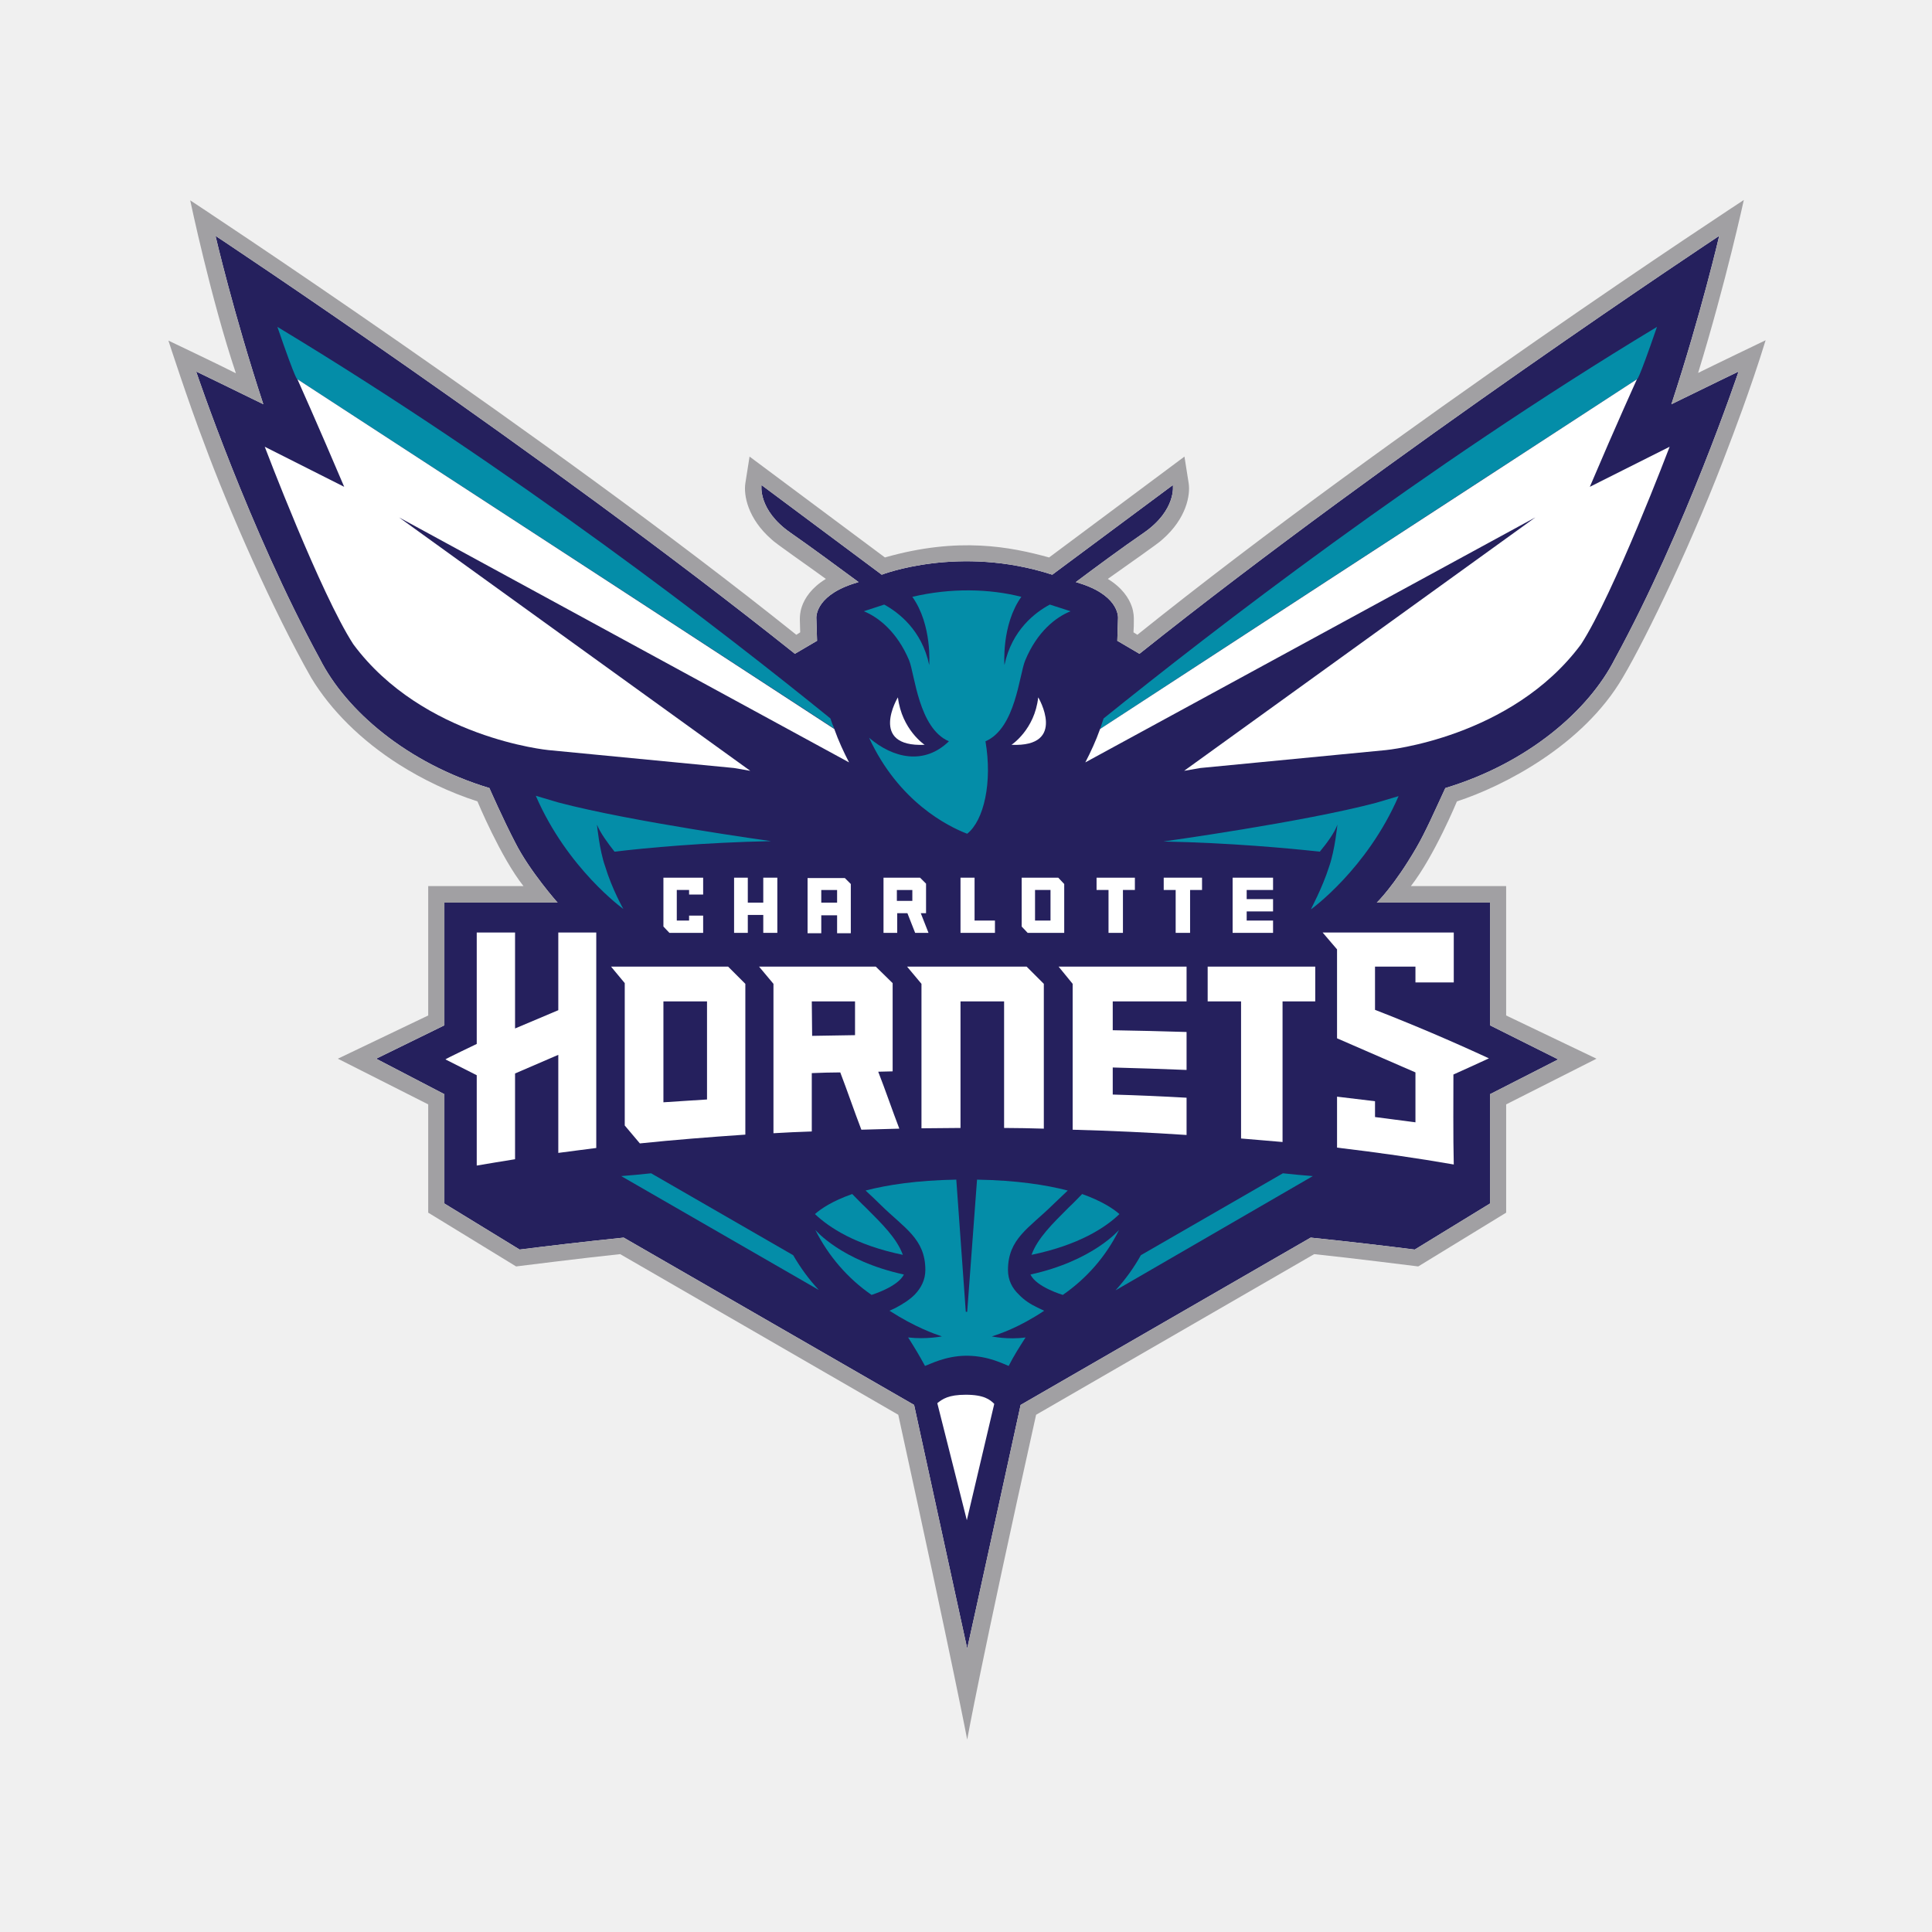
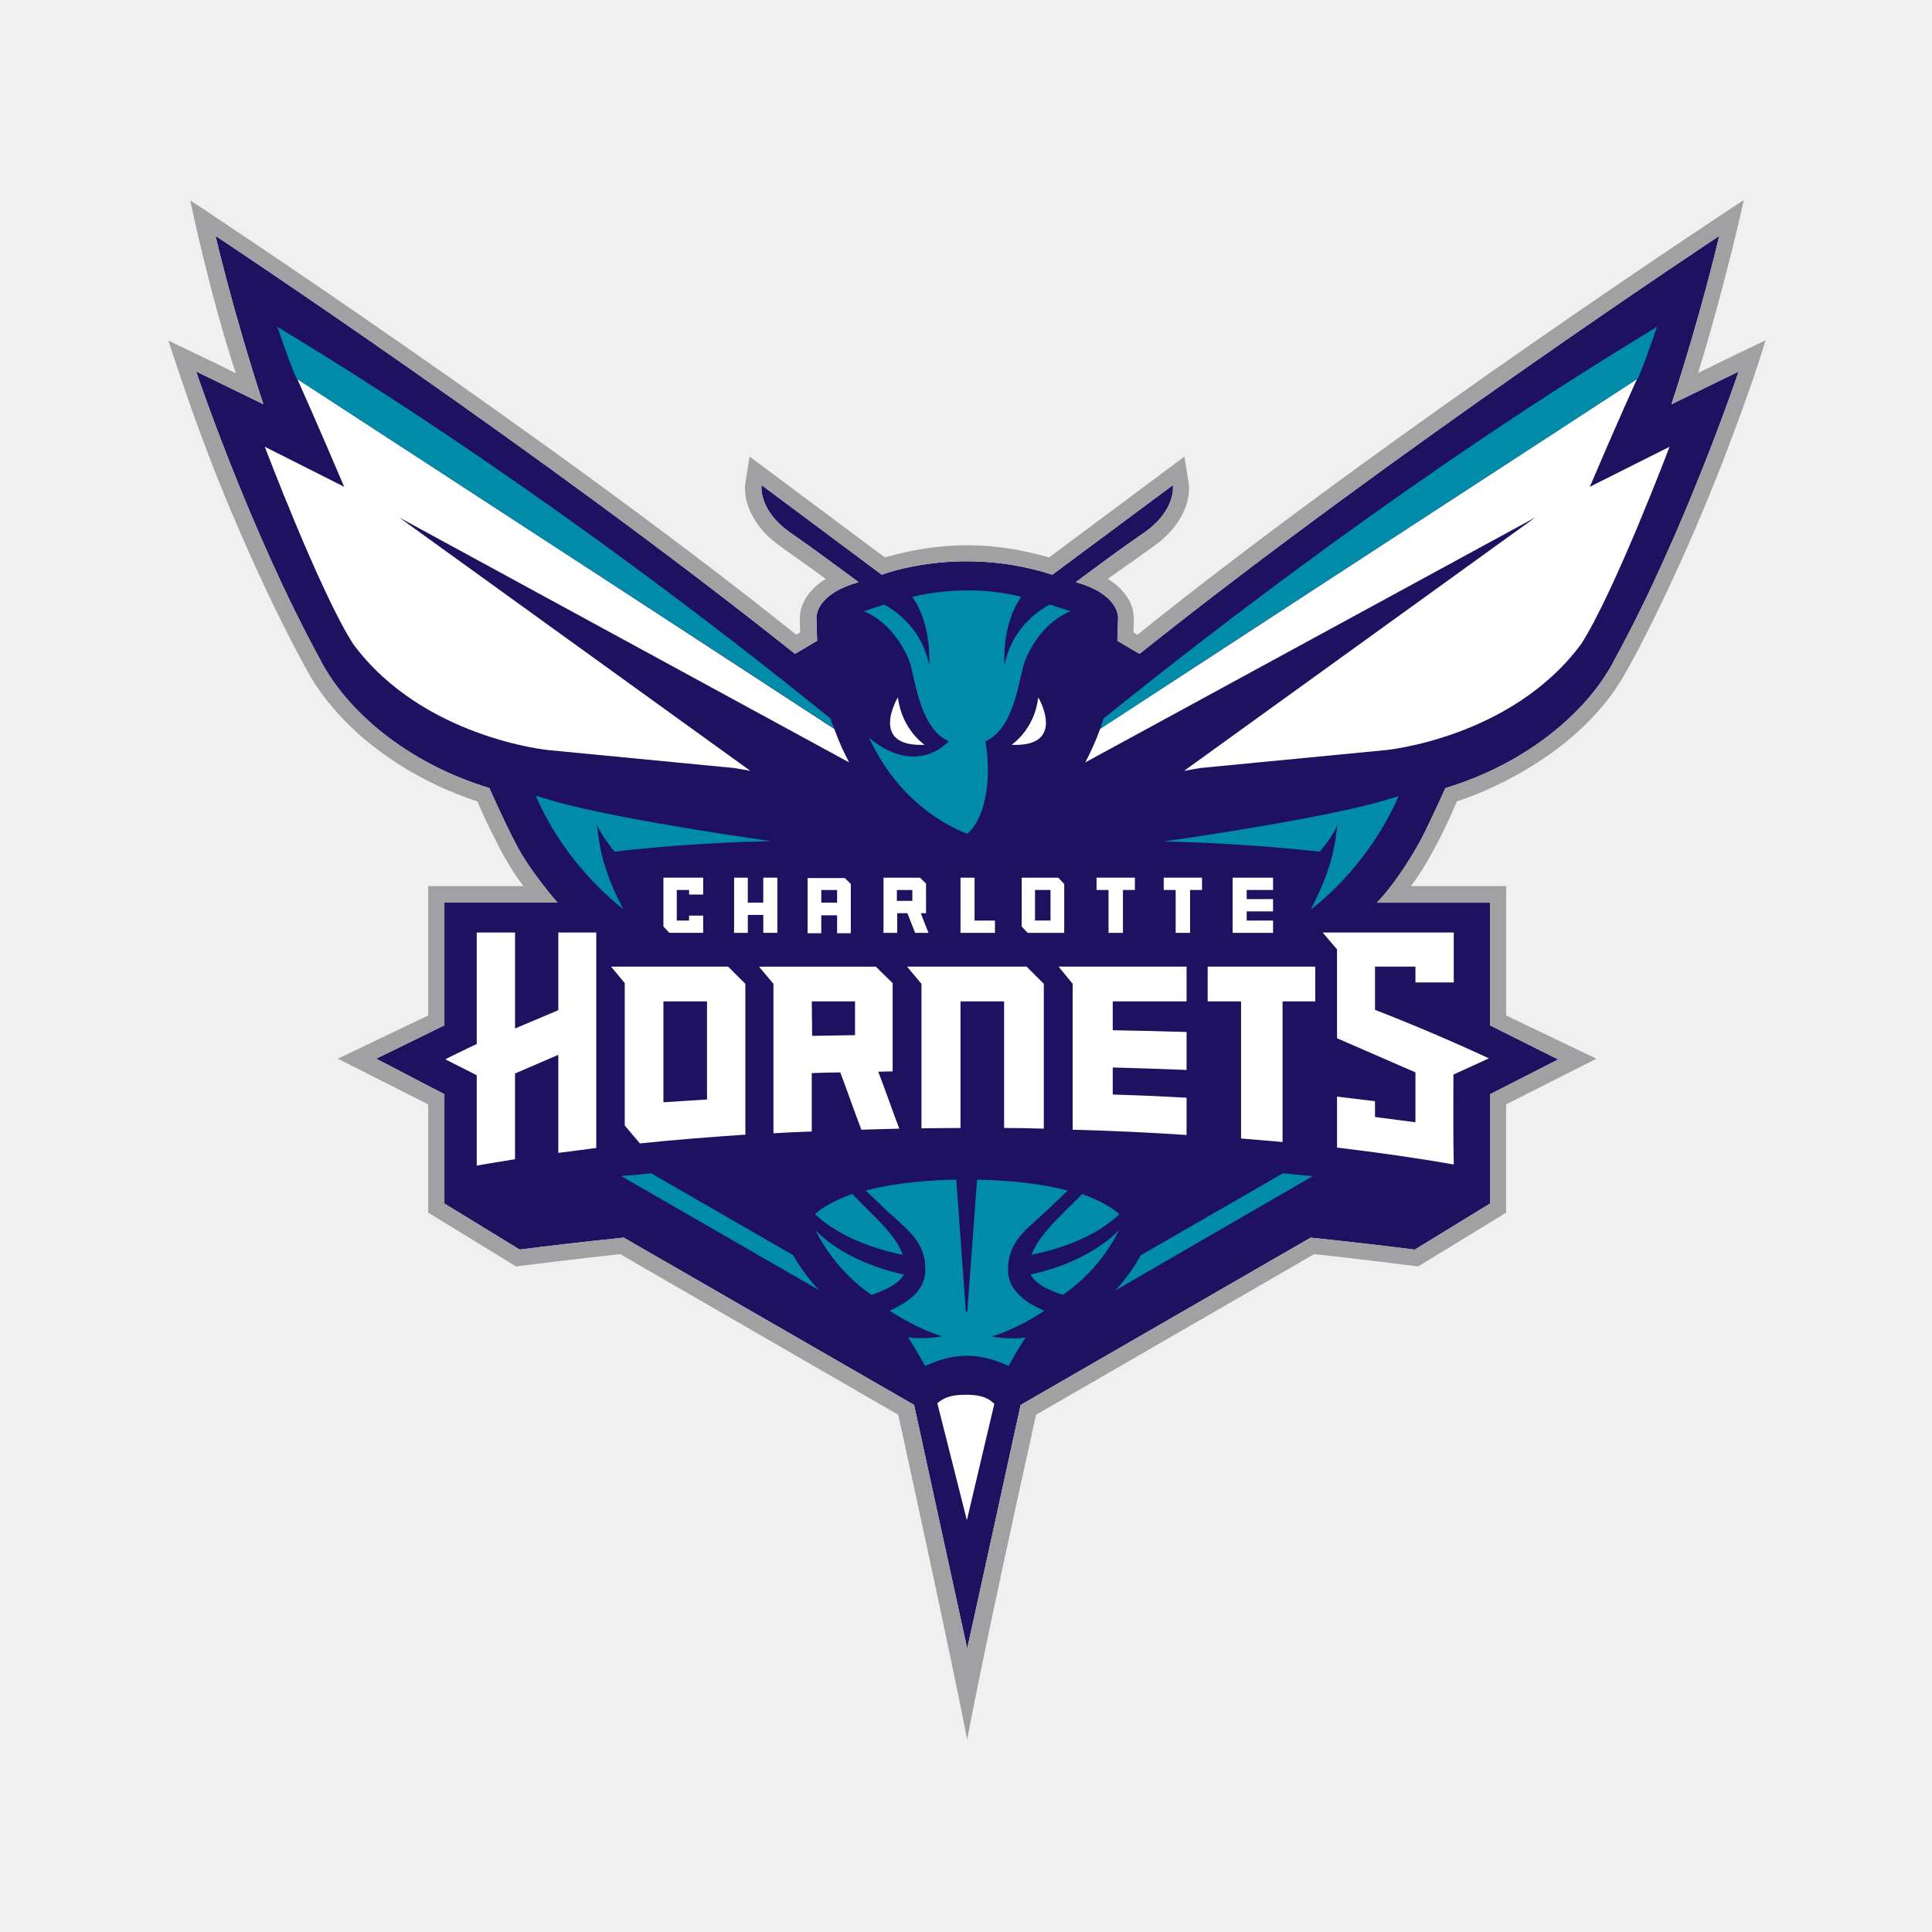
<svg xmlns="http://www.w3.org/2000/svg" width="512" height="512" viewBox="0 0 512 512">
  <g fill="none" fill-rule="evenodd">
-     <path d="M147.77 239.208h-30.003v32.51l-18.075 8.85 18.075 9.407v28.97l19.94 12.203c7.36-.932 16.677-2.05 27.578-3.167l76.96 44.34 14.07 64.554c.092-.186 14.16-64.553 14.16-64.553l76.868-44.34c10.807 1.12 20.218 2.236 27.578 3.168l19.94-12.203v-28.97l18.075-9.222-18.075-9.035v-32.51h-30s4.657-4.47 10.527-14.624c2.423-4.192 4.752-9.502 7.64-15.743 21.896-6.613 38.014-20.585 44.91-34.185 18.727-34.28 32.796-76.197 32.796-76.197s-8.106 3.912-17.796 8.663c7.92-24.125 12.67-44.62 12.67-44.62s-86.37 57.103-153.64 110.758l-5.87-3.447c0-.558.187-5.495.187-5.868 0 0 .653-5.682-9.41-9.128-.652-.187-1.21-.373-1.77-.56 4.845-3.632 12.392-9.22 17.982-13.04 8.758-6.055 7.733-12.67 7.733-12.67L278.86 152.3c-24.69-8.012-45.187 0-45.187 0l-31.865-23.755s-1.025 6.614 7.733 12.67c5.5 3.818 13.045 9.407 17.984 13.04-.56.186-1.212.372-1.77.56-10.063 3.445-9.41 9.127-9.41 9.127 0 .373.185 5.31.185 5.87l-5.87 3.446C143.39 119.603 57.11 62.5 57.11 62.5s4.752 20.495 12.672 44.62c-10.436-5.123-17.796-8.662-17.796-8.662s14.07 41.917 32.796 76.197c6.895 13.6 23.014 27.572 44.91 34.186 0 0 3.726 8.478 6.894 14.533 3.82 7.545 11.18 15.835 11.18 15.835" id="Shape" fill="#25205D" />
-     <path d="M292.464 190.397c-.28.932-.652 1.863-.93 2.795 30.186-19.748 83.015-54.214 142.272-92.685 0 0 .093 1.304 5.31-13.88-62.518 37.726-117.862 80.576-146.652 103.77" id="Shape" fill="#048DA8" />
-     <path d="M220.07 190.397c-28.697-23.287-84.04-66.044-146.56-103.77 5.218 15.184 5.31 13.88 5.31 13.88 59.165 38.47 111.994 72.844 142.275 92.592-.373-.84-.746-1.77-1.025-2.703" id="Shape" fill="#048DA8" />
-     <path d="M256.314 220.95c-5.125-1.955-18.17-8.476-25.995-25.43 6.428 5.496 14.627 7.266 21.15.932-8.014-3.447-9.04-17.7-10.53-21.425-3.168-7.545-8.106-11.457-12.02-13.04 1.958-.653 3.728-1.212 5.405-1.77 3.727 2.05 9.97 6.706 11.926 16.02 0 0 .84-10.618-4.47-18.07 10.248-2.422 20.497-2.142 28.882 0-5.31 7.452-4.472 18.07-4.472 18.07 1.956-9.314 8.2-13.97 12.02-16.02 1.676.558 3.54 1.117 5.496 1.77-3.913 1.583-8.85 5.402-12.02 13.04-1.583 3.726-2.515 17.978-10.527 21.425 1.862 10.806-.374 20.96-4.846 24.5m-91.122 19.933s-14.815-10.62-23.2-29.995l5.963 1.77c19.38 5.124 56.37 10.247 56.37 10.247-17.797.372-32.89 1.77-41.463 2.794-1.77-2.234-3.82-5.03-4.658-7.17 0 0 .652 6.8 2.143 10.99 1.863 6.148 4.845 11.365 4.845 11.365" id="Shape" fill="#048DA8" />
-     <path d="M352.28 229.52c1.49-4.284 2.144-10.99 2.144-10.99-.746 2.14-2.796 4.936-4.66 7.17-8.57-.93-23.665-2.327-41.46-2.7 0 0 36.99-5.123 56.368-10.247l5.963-1.77c-8.385 19.376-23.2 29.995-23.2 29.995-.092-.093 2.89-5.31 4.846-11.457" id="Shape" fill="#048DA8" />
-     <path d="M210.194 332.638l-37.642-21.704c-2.702.28-5.404.56-7.92.745l52.363 30.18c-2.61-2.794-4.845-5.868-6.8-9.222" id="Shape" fill="#048DA8" />
-     <path d="M302.34 332.638l37.642-21.704c2.702.28 5.404.56 7.92.745l-52.27 30.273c2.61-2.887 4.845-5.96 6.71-9.315" id="Shape" fill="#048DA8" />
-     <path d="M239.543 337.762c-16.678-3.633-23.48-11.83-23.48-11.83 3.448 6.893 8.572 12.854 14.908 17.232-.092 0 6.896-2.05 8.573-5.402" id="Shape" fill="#048DA8" />
-     <path d="M229.387 319.97c-1.21-1.118-2.33-2.33-3.54-3.54-5.31 1.863-8.293 3.912-9.877 5.31 3.727 3.54 10.715 8.197 23.293 10.805-1.584-4.378-5.497-8.197-9.876-12.575" id="Shape" fill="#048DA8" />
-     <path d="M255.94 359.28c-5.496.093-9.41 2.235-10.807 2.7-1.398-2.607-2.98-5.216-4.472-7.544 4.753.56 8.945-.28 8.945-.28-1.956-.652-7.08-2.422-13.882-6.8.56-.28 1.118-.466 1.77-.838 1.77-.932 3.54-2.05 4.938-3.447 1.678-1.77 2.796-3.91 2.796-6.52 0-8.29-5.59-11.084-11.833-17.232-1.21-1.21-2.608-2.515-4.006-3.82 5.777-1.49 13.51-2.7 24.038-2.887l2.516 35.026h.374l2.608-35.025c10.53.187 18.262 1.398 24.04 2.89-1.4 1.303-2.703 2.607-4.008 3.818-6.242 6.148-11.832 8.942-11.832 17.233 0 2.702 1.118 4.845 2.888 6.52 1.397 1.492 3.168 2.61 4.938 3.448.56.28 1.21.56 1.77.838-6.708 4.47-11.833 6.148-13.882 6.8 0 0 4.192.932 8.944.28-1.49 2.328-3.168 4.937-4.472 7.545-1.304-.465-5.218-2.607-10.808-2.7h-.56z" id="Shape" fill="#048DA8" />
-     <path d="M281.656 343.164c6.336-4.378 11.46-10.246 14.908-17.232 0 0-6.895 8.197-23.48 11.83 1.585 3.353 8.572 5.402 8.572 5.402" id="Shape" fill="#048DA8" />
-     <path d="M273.364 332.545c12.578-2.608 19.66-7.266 23.293-10.805-1.584-1.398-4.66-3.447-9.876-5.31-1.21 1.21-2.328 2.422-3.54 3.54-4.38 4.378-8.292 8.197-9.876 12.575" id="Shape" fill="#048DA8" />
-     <path d="M245.04 197.384s-6.056-4.006-7.08-12.576c0-.093-7.92 13.228 7.08 12.576" id="Shape" fill="#FFF" />
-     <path d="M268.053 197.384s6.15-4.006 7.08-12.576c0-.093 7.828 13.228-7.08 12.576" id="Shape" fill="#FFF" />
-     <path d="M263.488 372.04c-1.118-1.117-2.702-2.42-7.547-2.42-4.564 0-6.148 1.117-7.546 2.235l7.826 31.02 7.268-30.834z" id="Shape" fill="#FFF" />
-     <path d="M315.385 235.855v11.364h-3.82v-11.365h-3.168v-3.26h10.155v3.26h-3.167z" id="Shape" fill="#FFF" />
-     <path d="M297.59 235.855v11.364h-3.82v-11.365h-3.17v-3.26h10.157v3.26h-3.168z" id="Shape" fill="#FFF" />
-     <path d="M244.015 242.003h1.398v-7.825l-1.584-1.583h-9.69v14.624h3.632v-5.217h2.702l2.05 5.216h3.54l-2.05-5.217zm-6.336-3.26v-2.888h4.1v2.887h-4.1z" id="Shape" fill="#FFF" />
-     <path d="M337.373 235.855v-3.26h-10.715v14.624h10.715v-3.26h-6.988v-2.423h6.988v-3.26h-6.988v-2.422h6.988z" id="Shape" fill="#FFF" />
-     <path d="M258.27 243.96v-11.365h-3.727v14.624h9.13v-3.26h-5.403z" id="Shape" fill="#FFF" />
-     <path d="M280.445 232.595h-9.69v12.947l1.584 1.677h9.69v-12.95l-1.585-1.675zm-6.15 11.364v-8.105h4.1v8.104h-4.1z" id="Shape" fill="#FFF" />
-     <path d="M225.474 247.22v-12.95l-1.584-1.582h-9.876v14.624h3.633v-4.75h4.193v4.75h3.634v-.093zm-7.827-8.012v-3.353h4.193v3.353h-4.193z" id="Shape" fill="#FFF" />
-     <path d="M202.274 232.595v6.613h-4.1v-6.613h-3.633v14.624h3.634v-4.752h4.1v4.75H206v-14.623h-3.726z" id="Shape" fill="#FFF" />
-     <path d="M421.32 129.01c7.082-16.673 12.486-28.503 12.486-28.503-59.164 38.47-111.993 72.937-142.273 92.685-1.118 3.167-2.516 6.148-3.914 8.85l119.26-64.927-93.08 67.162 4.287-.745 49.194-4.75s33.264-3.168 51.712-28.04c8.665-13.32 23.48-52.35 23.48-52.35l-21.15 10.62z" id="Shape" fill="#FFF" />
-     <path d="M136.495 284.48l11.46-4.938v25.99c3.26-.466 6.708-.84 10.062-1.305v-57.1h-10.062v20.585l-11.46 4.844v-25.43H126.34v29.53s-8.386 4.004-8.293 4.097l8.292 4.192v23.94c3.26-.56 6.707-1.118 10.155-1.677v-22.73z" id="Shape" fill="#FFF" />
-     <path d="M215.132 284.386c2.515-.093 4.938-.186 7.547-.186 1.862 4.844 3.726 10.34 5.59 15.184l10.06-.28c-1.862-4.844-3.725-10.34-5.59-15.09 1.306 0 2.517-.093 3.82-.093v-23.38l-4.47-4.378h-30.934l3.82 4.564v39.59c3.354-.187 6.708-.374 10.156-.467v-15.464zm0-19.002h11.46v8.942c-3.82.093-7.547.093-11.367.186l-.093-9.128z" id="Shape" fill="#FFF" />
-     <path d="M254.543 265.384h11.554v33.534c3.447 0 7.08.093 10.528.186v-38.378l-4.565-4.564h-31.68l3.82 4.564v38.285c3.45 0 6.896-.092 10.343-.092v-33.534z" id="Shape" fill="#FFF" />
-     <path d="M314.453 290.907c-6.522-.373-12.95-.652-19.566-.84v-7.17c6.522.185 13.044.37 19.566.65v-10.06c-6.522-.186-13.044-.372-19.566-.465v-7.638h19.566v-9.222h-33.915l3.727 4.564v38.658c10.342.28 20.405.745 30.188 1.397v-9.873z" id="Shape" fill="#FFF" />
-     <path d="M339.89 265.384h8.664v-9.222h-28.51v9.222h8.85v36.328c3.634.28 7.454.652 10.995.932v-37.26z" id="Shape" fill="#FFF" />
-     <path d="M197.522 260.726l-4.565-4.564H161.93l3.634 4.378v37.726l4.007 4.75c8.945-.93 18.356-1.676 27.952-2.328v-39.962zm-10.155 30.647c-3.914.28-7.734.465-11.554.745v-26.734h11.554v25.99z" id="Shape" fill="#FFF" />
-     <path d="M385.17 284.76c3.075-1.398 6.243-2.796 9.41-4.286-10.062-4.658-20.124-8.942-30.187-12.855V256.16h10.715v4.19h10.155v-13.226H350.51l3.82 4.47v23.568l20.778 9.036v13.227s-4.845-.652-10.715-1.397v-4.192l-10.063-1.21v13.506c10.995 1.304 21.337 2.795 30.933 4.47-.186-7.078-.093-18.442-.093-23.845" id="Shape" fill="#FFF" />
-     <path d="M182.615 242.655v1.304h-3.26v-8.105h3.26v1.21h3.727v-4.47h-10.53v12.947l1.585 1.677h8.945v-4.565h-3.727z" id="Shape" fill="#FFF" />
-     <path d="M91.213 129.01c-7.08-16.673-12.392-28.503-12.392-28.503 59.165 38.47 111.994 72.937 142.275 92.685 1.118 3.167 2.515 6.148 3.913 8.85l-119.26-64.927 93.08 67.162-4.287-.745-49.194-4.75s-33.262-3.168-51.71-28.04c-8.665-13.32-23.48-52.35-23.48-52.35l21.057 10.62z" id="Shape" fill="#FFF" />
-     <path d="M458.403 117.46c-9.41 25.244-21.988 51.326-28.324 62.04-10.53 18.07-31.68 28.875-43.978 32.88 0 0-5.963 14.44-12.206 22.45h25.25v34.28l23.945 11.457-23.944 12.11v28.69l-23.293 14.252s-18.54-2.33-27.58-3.26l-73.698 42.57c-14.814 66.695-18.26 86.07-18.26 86.07s-3.45-18.35-18.263-86.07l-73.7-42.57c-9.037.93-27.578 3.26-27.578 3.26l-23.293-14.253v-28.69l-23.944-12.11 23.945-11.457v-34.28h25.25c-6.055-7.638-12.205-22.45-12.205-22.45-7.453-2.42-14.44-5.775-20.777-9.78-9.97-6.334-18.075-14.345-23.293-23.008-10.062-17.7-21.802-44.34-28.324-62.04-4.192-10.897-9.503-27.292-9.503-27.292s13.697 6.52 17.89 8.663c-6.616-19.655-12.113-45.83-12.113-45.83s94.383 62.04 160.628 115.134l1.025-.652c0-1.117-.093-2.235-.093-3.353 0-.652 0-1.956.56-3.54.744-2.142 2.515-4.937 6.335-7.266-4.846-3.54-13.604-9.594-14.35-10.432-6.43-5.59-7.454-11.83-6.988-14.905l1.118-7.08 35.87 26.734c19.568-5.59 33.357-2.794 43.513 0L313.893 121l1.12 7.08c.465 3.073-.56 9.315-6.99 14.904-.744.838-9.503 6.893-14.44 10.432 3.82 2.33 5.59 5.124 6.335 7.266.56 1.584.56 2.888.56 3.54 0 1.118 0 2.236-.094 3.353l1.025.652C369.33 113.734 462.13 53 462.13 53s-4.658 21.518-12.112 45.83c3.54-1.77 17.89-8.663 17.89-8.663-4.008 13.134-9.505 27.293-9.505 27.293M147.77 239.208h-30.003v32.51l-18.075 8.85 18.075 9.407v28.97l19.94 12.203c7.36-.932 16.677-2.05 27.578-3.167l76.96 44.34 14.07 64.554c.092-.186 14.16-64.553 14.16-64.553l76.868-44.34c10.807 1.12 20.218 2.236 27.578 3.168l19.94-12.203v-28.97l18.075-9.222-18.075-9.035v-32.51h-30s4.657-4.47 10.527-14.624c2.423-4.192 4.752-9.502 7.64-15.743 21.896-6.613 38.014-20.585 44.91-34.185 18.727-34.28 32.796-76.197 32.796-76.197s-8.106 3.912-17.796 8.663c7.92-24.125 12.67-44.62 12.67-44.62s-86.37 57.103-153.64 110.758l-5.87-3.447c0-.558.187-5.495.187-5.868 0 0 .653-5.682-9.41-9.128-.652-.187-1.21-.373-1.77-.56 4.845-3.632 12.392-9.22 17.982-13.04 8.758-6.055 7.733-12.67 7.733-12.67L278.86 152.3c-24.69-8.012-45.187 0-45.187 0l-31.865-23.755s-1.025 6.614 7.733 12.67c5.5 3.818 13.045 9.407 17.984 13.04-.56.186-1.212.372-1.77.56-10.063 3.445-9.41 9.127-9.41 9.127 0 .373.185 5.31.185 5.87l-5.87 3.446C143.39 119.603 57.11 62.5 57.11 62.5s4.752 20.495 12.672 44.62c-10.436-5.123-17.796-8.662-17.796-8.662s14.07 41.917 32.796 76.197c6.895 13.6 23.014 27.572 44.91 34.186 0 0 3.726 8.478 6.894 14.533 3.82 7.545 11.18 15.835 11.18 15.835" fill="#A1A0A3" />
+     <path d="M147.77 239.208h-30.003v32.51l-18.075 8.85 18.075 9.407v28.97l19.94 12.203c7.36-.932 16.677-2.05 27.578-3.167l76.96 44.34 14.07 64.56c.092-.182 14.16-64.55 14.16-64.55l76.868-44.34c10.807 1.12 20.218 2.237 27.578 3.17l19.94-12.203v-28.97l18.08-9.22-18.07-9.036v-32.51h-30s4.658-4.47 10.528-14.623c2.424-4.19 4.753-9.5 7.64-15.742 21.897-6.612 38.015-20.584 44.91-34.184 18.728-34.28 32.797-76.2 32.797-76.2s-8.106 3.915-17.796 8.666c7.92-24.126 12.67-44.62 12.67-44.62s-86.37 57.102-153.64 110.757l-5.87-3.447c0-.56.187-5.496.187-5.87 0 0 .655-5.682-9.41-9.13-.65-.186-1.21-.372-1.77-.56 4.847-3.63 12.394-9.22 17.984-13.04 8.757-6.054 7.73-12.67 7.73-12.67l-31.96 23.75c-24.69-8.01-45.185 0-45.185 0l-31.865-23.753s-1.027 6.613 7.73 12.67c5.5 3.817 13.048 9.406 17.987 13.04-.56.185-1.21.37-1.77.56-10.062 3.444-9.41 9.126-9.41 9.126 0 .372.186 5.31.186 5.87l-5.87 3.445C143.39 119.602 57.11 62.5 57.11 62.5s4.752 20.495 12.672 44.62c-10.436-5.123-17.796-8.662-17.796-8.662s14.07 41.917 32.796 76.197c6.895 13.6 23.014 27.572 44.91 34.186 0 0 3.726 8.48 6.894 14.54 3.82 7.548 11.18 15.838 11.18 15.838" fill="#1D1160" />
+     <path d="M292.464 190.397c-.28.932-.652 1.863-.93 2.795 30.186-19.748 83.015-54.214 142.272-92.685 0 0 .093 1.304 5.31-13.88-62.518 37.726-117.862 80.576-146.652 103.77" fill="#008CA8" />
+     <path d="M220.07 190.397c-28.697-23.287-84.04-66.044-146.56-103.77 5.218 15.184 5.31 13.88 5.31 13.88 59.165 38.47 111.994 72.844 142.275 92.592-.373-.84-.746-1.77-1.025-2.71" fill="#008CA8" />
+     <path d="M256.314 220.95c-5.125-1.955-18.17-8.476-25.995-25.43 6.42 5.496 14.62 7.266 21.15.932-8.02-3.447-9.04-17.7-10.53-21.425-3.17-7.545-8.11-11.457-12.02-13.04 1.95-.653 3.72-1.212 5.4-1.77 3.722 2.05 9.97 6.706 11.92 16.02 0 0 .84-10.618-4.47-18.07 10.248-2.422 20.497-2.142 28.88 0-5.31 7.452-4.47 18.07-4.47 18.07 1.956-9.314 8.2-13.97 12.02-16.02 1.676.558 3.54 1.117 5.496 1.77-3.913 1.583-8.85 5.402-12.02 13.04-1.583 3.726-2.515 17.978-10.527 21.425 1.86 10.806-.375 20.96-4.847 24.5m-91.12 19.933s-14.816-10.62-23.2-29.995l5.962 1.77c19.38 5.124 56.37 10.247 56.37 10.247-17.8.372-32.89 1.77-41.465 2.794-1.77-2.23-3.82-5.03-4.656-7.17 0 0 .65 6.8 2.142 10.99 1.862 6.15 4.844 11.37 4.844 11.37" fill="#008CA8" />
+     <path d="M352.28 229.52c1.49-4.284 2.144-10.99 2.144-10.99-.746 2.14-2.796 4.936-4.66 7.17-8.57-.93-23.665-2.327-41.46-2.7 0 0 36.99-5.123 56.368-10.247l5.963-1.77c-8.385 19.376-23.2 29.995-23.2 29.995-.092-.093 2.89-5.31 4.846-11.457" fill="#008CA8" />
+     <path d="M210.194 332.638l-37.642-21.704c-2.702.28-5.404.56-7.92.745l52.363 30.18c-2.61-2.8-4.845-5.87-6.8-9.23" fill="#008CA8" />
+     <path d="M302.34 332.638l37.642-21.704c2.702.28 5.404.56 7.92.745l-52.27 30.27c2.61-2.89 4.845-5.96 6.71-9.32" fill="#008CA8" />
+     <path d="M239.543 337.762c-16.678-3.633-23.48-11.83-23.48-11.83 3.448 6.893 8.572 12.854 14.908 17.232-.09 0 6.9-2.05 8.58-5.402" fill="#008CA8" />
+     <path d="M229.387 319.97c-1.21-1.118-2.33-2.33-3.54-3.54-5.31 1.863-8.293 3.912-9.877 5.31 3.727 3.54 10.715 8.197 23.293 10.805-1.584-4.378-5.497-8.197-9.876-12.575" fill="#008CA8" />
+     <path d="M255.94 359.28c-5.496.093-9.41 2.235-10.807 2.7-1.398-2.607-2.98-5.216-4.472-7.544 4.76.56 8.95-.28 8.95-.28-1.95-.652-7.08-2.422-13.88-6.8.56-.28 1.12-.466 1.77-.838 1.77-.932 3.54-2.05 4.94-3.447 1.68-1.77 2.797-3.91 2.797-6.52 0-8.29-5.59-11.08-11.833-17.23-1.21-1.21-2.61-2.51-4.006-3.82 5.777-1.49 13.51-2.7 24.038-2.88l2.518 35.027h.374l2.61-35.025c10.53.187 18.26 1.398 24.04 2.89-1.4 1.303-2.704 2.607-4.01 3.818-6.24 6.15-11.83 8.943-11.83 17.234 0 2.7 1.117 4.846 2.887 6.52 1.397 1.49 3.168 2.61 4.938 3.45.56.28 1.21.56 1.77.837-6.704 4.47-11.83 6.148-13.88 6.8 0 0 4.19.93 8.946.28-1.49 2.328-3.17 4.937-4.473 7.545-1.302-.464-5.216-2.606-10.806-2.7h-.56z" fill="#008CA8" />
+     <path d="M281.656 343.164c6.336-4.378 11.46-10.246 14.908-17.232 0 0-6.895 8.197-23.48 11.83 1.585 3.353 8.572 5.402 8.572 5.402" fill="#008CA8" />
+     <path d="M273.364 332.545c12.578-2.608 19.66-7.266 23.293-10.805-1.584-1.398-4.66-3.447-9.876-5.31-1.21 1.21-2.32 2.422-3.54 3.54-4.38 4.378-8.29 8.197-9.87 12.575" fill="#008CA8" />
+     <path d="M245.04 197.384s-6.056-4.006-7.08-12.576c0-.093-7.92 13.228 7.08 12.576" fill="#FFF" />
+     <path d="M268.053 197.384s6.15-4.006 7.08-12.576c0-.093 7.828 13.228-7.08 12.576" fill="#FFF" />
+     <path d="M263.488 372.04c-1.118-1.117-2.702-2.42-7.547-2.42-4.56 0-6.14 1.117-7.54 2.235l7.83 31.02 7.27-30.834z" fill="#FFF" />
+     <path d="M315.385 235.855v11.364h-3.82v-11.37h-3.168v-3.26h10.155v3.26h-3.167z" fill="#FFF" />
+     <path d="M297.59 235.855v11.364h-3.82v-11.37h-3.17v-3.26h10.157v3.26h-3.168z" fill="#FFF" />
+     <path d="M244.015 242.003h1.398v-7.825l-1.584-1.583h-9.69v14.624h3.63V242h2.7l2.05 5.216h3.54L244.01 242zm-6.336-3.26v-2.888h4.1v2.887h-4.1z" fill="#FFF" />
+     <path d="M337.373 235.855v-3.26h-10.715v14.624h10.715v-3.26h-6.988v-2.43h6.988v-3.26h-6.988v-2.42h6.988z" fill="#FFF" />
+     <path d="M258.27 243.96v-11.365h-3.727v14.624h9.13v-3.26h-5.403z" fill="#FFF" />
+     <path d="M280.445 232.595h-9.69v12.947l1.584 1.677h9.69v-12.95l-1.59-1.68zm-6.15 11.364v-8.11h4.1v8.1h-4.1z" fill="#FFF" />
+     <path d="M225.474 247.22v-12.95l-1.584-1.582h-9.876v14.624h3.633v-4.75h4.193v4.75h3.634v-.093zm-7.827-8.012v-3.353h4.193v3.353h-4.193z" fill="#FFF" />
+     <path d="M202.274 232.595v6.613h-4.1v-6.613h-3.633v14.624h3.64v-4.76h4.1v4.75H206v-14.62h-3.726z" fill="#FFF" />
+     <path d="M421.32 129.01c7.082-16.673 12.486-28.503 12.486-28.503-59.164 38.47-111.993 72.937-142.273 92.685-1.118 3.167-2.516 6.148-3.914 8.85l119.26-64.927-93.08 67.162 4.28-.745 49.19-4.75s33.264-3.168 51.71-28.04c8.667-13.32 23.48-52.35 23.48-52.35l-21.15 10.62z" fill="#FFF" />
+     <path d="M136.495 284.48l11.46-4.938v25.99c3.26-.466 6.708-.84 10.062-1.305v-57.1h-10.062v20.585l-11.46 4.844v-25.43H126.34v29.53s-8.386 4.004-8.293 4.097l8.292 4.192v23.94c3.26-.56 6.7-1.118 10.15-1.677v-22.73z" fill="#FFF" />
+     <path d="M215.132 284.386c2.515-.093 4.938-.186 7.547-.186 1.86 4.844 3.72 10.34 5.59 15.184l10.06-.28c-1.87-4.844-3.73-10.34-5.59-15.09 1.3 0 2.51-.093 3.82-.093v-23.38l-4.47-4.37h-30.94l3.82 4.566v39.59c3.35-.187 6.703-.374 10.15-.467v-15.47zm0-19.002h11.46v8.942c-3.82.093-7.547.093-11.367.186l-.093-9.128z" fill="#FFF" />
+     <path d="M254.543 265.384h11.554v33.534c3.447 0 7.08.093 10.528.186v-38.378l-4.565-4.564h-31.68l3.82 4.564v38.285c3.45 0 6.896-.09 10.343-.09v-33.53z" fill="#FFF" />
+     <path d="M314.453 290.907c-6.522-.373-12.95-.652-19.566-.84v-7.17c6.522.185 13.044.37 19.566.65v-10.06c-6.522-.186-13.044-.372-19.566-.465v-7.638h19.566v-9.222h-33.915l3.727 4.564v38.658c10.342.28 20.405.745 30.188 1.397v-9.87z" fill="#FFF" />
+     <path d="M339.89 265.384h8.664v-9.222h-28.51v9.222h8.85v36.328c3.634.28 7.454.652 10.995.932v-37.26z" fill="#FFF" />
+     <path d="M197.522 260.726l-4.565-4.564H161.93l3.634 4.378v37.726l4.007 4.75c8.95-.93 18.36-1.676 27.96-2.328v-39.962zm-10.155 30.647c-3.914.28-7.734.465-11.554.745v-26.734h11.554v25.99z" fill="#FFF" />
+     <path d="M385.17 284.76c3.075-1.398 6.243-2.796 9.41-4.286-10.062-4.658-20.124-8.942-30.187-12.855v-11.46h10.715v4.19h10.155v-13.23H350.51l3.82 4.47v23.562l20.778 9.037v13.227s-4.845-.65-10.715-1.397v-4.19l-10.063-1.21v13.507c10.995 1.305 21.337 2.796 30.933 4.47-.186-7.077-.093-18.44-.093-23.844" fill="#FFF" />
+     <path d="M182.615 242.655v1.304h-3.26v-8.11h3.26v1.21h3.727v-4.47h-10.53v12.942l1.585 1.677h8.945v-4.565h-3.727z" fill="#FFF" />
+     <path d="M91.213 129.01c-7.08-16.673-12.392-28.503-12.392-28.503 59.17 38.47 112 72.937 142.28 92.685 1.12 3.167 2.52 6.148 3.918 8.85l-119.26-64.927 93.08 67.162-4.287-.745-49.194-4.75s-33.262-3.168-51.71-28.04c-8.665-13.32-23.48-52.35-23.48-52.35l21.057 10.62z" fill="#FFF" />
+     <path d="M458.403 117.46c-9.41 25.244-21.988 51.326-28.324 62.04-10.53 18.07-31.68 28.875-43.98 32.88 0 0-5.97 14.44-12.21 22.45h25.25v34.28l23.94 11.457-23.944 12.11v28.69l-23.29 14.253s-18.54-2.33-27.58-3.26l-73.7 42.57C259.756 441.622 256.31 461 256.31 461s-3.45-18.35-18.262-86.07l-73.7-42.57c-9.04.93-27.58 3.26-27.58 3.26l-23.294-14.256v-28.69l-23.944-12.11 23.945-11.457v-34.28h25.25c-6.055-7.64-12.205-22.45-12.205-22.45-7.453-2.42-14.44-5.776-20.777-9.78-9.97-6.335-18.076-14.346-23.294-23.01-10.06-17.7-21.8-44.34-28.327-62.04-4.192-10.896-9.503-27.29-9.503-27.29s13.697 6.52 17.89 8.662C55.898 79.26 50.4 53.09 50.4 53.09s94.383 62.04 160.628 115.13l1.027-.65c0-1.12-.094-2.237-.094-3.355 0-.65 0-1.956.56-3.54.746-2.14 2.517-4.937 6.337-7.266-4.847-3.54-13.605-9.595-14.35-10.43-6.43-5.59-7.455-11.83-6.99-14.908l1.12-7.08 35.87 26.734c19.57-5.59 33.358-2.797 43.514 0l35.87-26.73 1.12 7.08c.465 3.07-.56 9.312-6.99 14.9-.744.84-9.503 6.894-14.44 10.433 3.82 2.33 5.59 5.125 6.335 7.267.56 1.584.56 2.89.56 3.54 0 1.12 0 2.236-.095 3.353l1.025.654C369.33 113.734 462.13 53 462.13 53s-4.658 21.518-12.112 45.83c3.54-1.77 17.89-8.663 17.89-8.663-4.008 13.134-9.505 27.293-9.505 27.293M147.77 239.208h-30.003v32.51l-18.075 8.85 18.075 9.407v28.97l19.94 12.203c7.36-.932 16.677-2.05 27.578-3.167l76.96 44.34 14.07 64.56c.092-.182 14.16-64.55 14.16-64.55l76.868-44.34c10.807 1.12 20.218 2.237 27.578 3.17l19.94-12.203v-28.97l18.08-9.22-18.07-9.036v-32.51h-30s4.658-4.47 10.528-14.623c2.424-4.19 4.753-9.5 7.64-15.742 21.897-6.612 38.015-20.584 44.91-34.184 18.728-34.28 32.797-76.2 32.797-76.2s-8.106 3.915-17.796 8.666c7.92-24.126 12.67-44.62 12.67-44.62s-86.37 57.102-153.64 110.757l-5.87-3.447c0-.56.187-5.496.187-5.87 0 0 .655-5.682-9.41-9.13-.65-.186-1.21-.372-1.77-.56 4.847-3.63 12.394-9.22 17.984-13.04 8.757-6.054 7.73-12.67 7.73-12.67l-31.96 23.75c-24.69-8.01-45.185 0-45.185 0l-31.865-23.753s-1.027 6.613 7.73 12.67c5.5 3.817 13.048 9.406 17.987 13.04-.56.185-1.21.37-1.77.56-10.062 3.444-9.41 9.126-9.41 9.126 0 .372.186 5.31.186 5.87l-5.87 3.445C143.39 119.602 57.11 62.5 57.11 62.5s4.752 20.495 12.672 44.62c-10.436-5.123-17.796-8.662-17.796-8.662s14.07 41.917 32.796 76.197c6.895 13.6 23.014 27.572 44.91 34.186 0 0 3.726 8.48 6.894 14.54 3.82 7.548 11.18 15.838 11.18 15.838" fill="#A1A1A4" />
  </g>
</svg>
